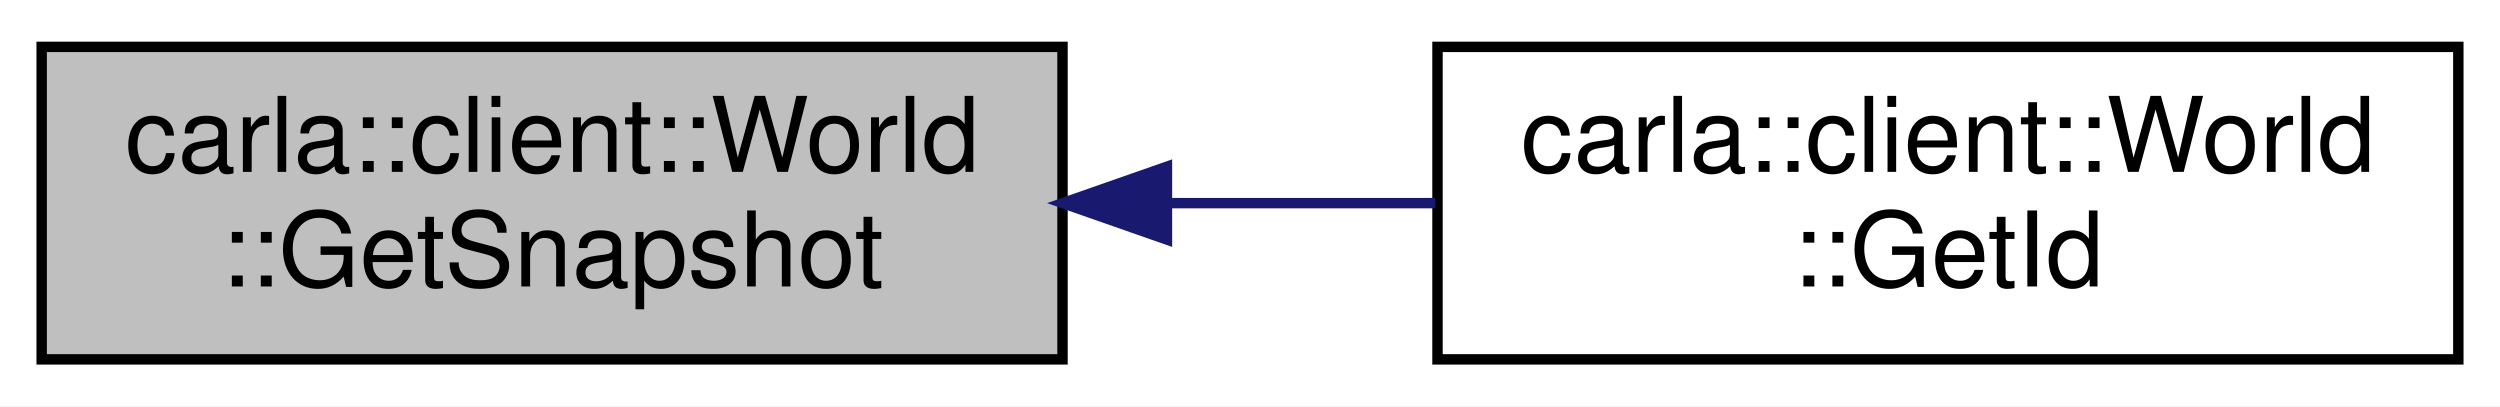
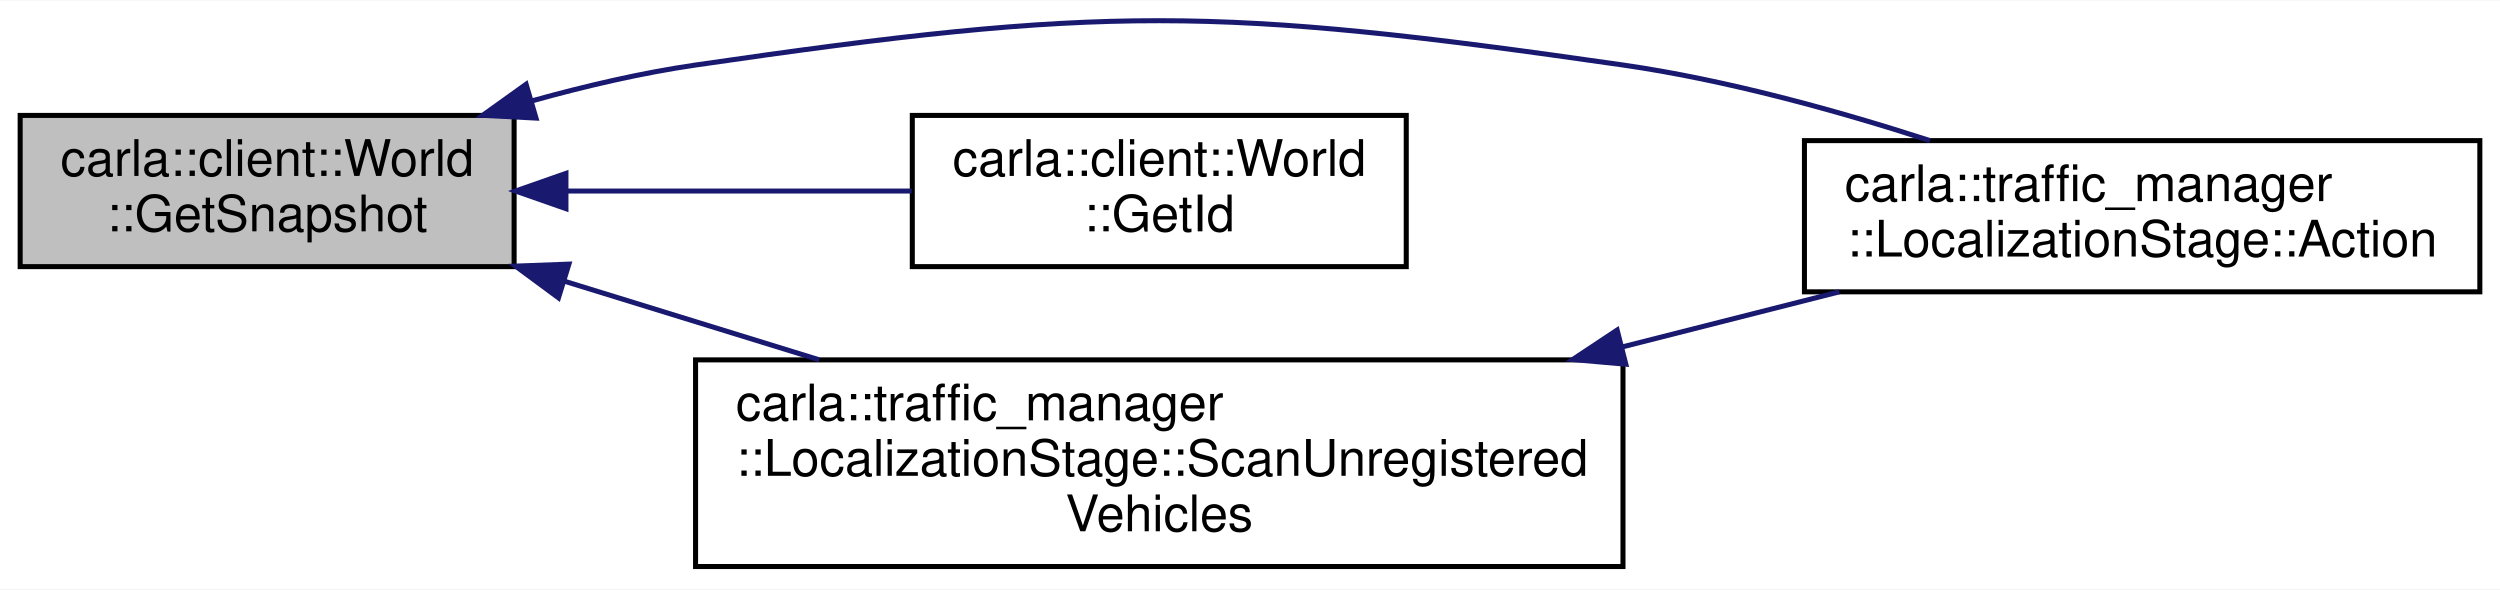
- <svg xmlns="http://www.w3.org/2000/svg" xmlns:xlink="http://www.w3.org/1999/xlink" width="240pt" height="39pt" viewBox="0.00 0.00 240.00 39.00">
-   <g id="graph0" class="graph" transform="scale(1 1) rotate(0) translate(4 35)">
-     <polygon fill="white" stroke="none" points="-4,4 -4,-35 236,-35 236,4 -4,4" />
+ <svg xmlns="http://www.w3.org/2000/svg" xmlns:xlink="http://www.w3.org/1999/xlink" width="496pt" height="117pt" viewBox="0.00 0.00 496.00 116.80">
+   <g id="graph0" class="graph" transform="scale(1 1) rotate(0) translate(4 112.799)">
+     <polygon fill="white" stroke="none" points="-4,4 -4,-112.799 492,-112.799 492,4 -4,4" />
    <g id="node1" class="node">
-       <polygon fill="#bfbfbf" stroke="black" points="0,-0.5 0,-30.5 98,-30.5 98,-0.5 0,-0.5" />
-       <text text-anchor="start" x="8" y="-18.5" font-family="Helvetica,sans-Serif" font-size="10.00">carla::client::World</text>
-       <text text-anchor="middle" x="49" y="-7.5" font-family="Helvetica,sans-Serif" font-size="10.00">::GetSnapshot</text>
+       <polygon fill="#bfbfbf" stroke="black" points="0,-60 0,-90 98,-90 98,-60 0,-60" />
+       <text text-anchor="start" x="8" y="-78" font-family="Helvetica,sans-Serif" font-size="10.00">carla::client::World</text>
+       <text text-anchor="middle" x="49" y="-67" font-family="Helvetica,sans-Serif" font-size="10.00">::GetSnapshot</text>
    </g>
    <g id="node2" class="node">
      <g id="a_node2">
-         <a xlink:href="../../db/d1f/classcarla_1_1client_1_1World.html#ad7f43dddcae96080472088de1af8a86e" target="_top" xlink:title="Get the id of the episode associated with this world. ">
-           <polygon fill="white" stroke="black" points="134,-0.5 134,-30.5 232,-30.5 232,-0.5 134,-0.5" />
-           <text text-anchor="start" x="142" y="-18.5" font-family="Helvetica,sans-Serif" font-size="10.00">carla::client::World</text>
-           <text text-anchor="middle" x="183" y="-7.5" font-family="Helvetica,sans-Serif" font-size="10.00">::GetId</text>
+         <a xlink:href="../../d6/da2/classcarla_1_1traffic__manager_1_1LocalizationStage.html#a5d4109a46221cba4fe8d2f852f277205" target="_top" xlink:title="Implement this method with logic to process data inside the stage. ">
+           <polygon fill="white" stroke="black" points="354,-55 354,-85 488,-85 488,-55 354,-55" />
+           <text text-anchor="start" x="362" y="-73" font-family="Helvetica,sans-Serif" font-size="10.00">carla::traffic_manager</text>
+           <text text-anchor="middle" x="421" y="-62" font-family="Helvetica,sans-Serif" font-size="10.00">::LocalizationStage::Action</text>
        </a>
      </g>
    </g>
    <g id="edge1" class="edge">
-       <path fill="none" stroke="midnightblue" d="M108.292,-15.5C116.809,-15.5 125.5,-15.5 133.786,-15.5" />
-       <polygon fill="midnightblue" stroke="midnightblue" points="108.028,-12 98.028,-15.5 108.028,-19 108.028,-12" />
+       <path fill="none" stroke="midnightblue" d="M101.687,-92.924C112.253,-95.865 123.389,-98.454 134,-100 214.924,-111.787 237.057,-111.656 318,-100 338.462,-97.053 360.544,-90.943 378.91,-85.001" />
+       <polygon fill="midnightblue" stroke="midnightblue" points="102.347,-89.47 91.767,-90.019 100.38,-96.188 102.347,-89.47" />
+     </g>
+     <g id="node3" class="node">
+       <g id="a_node3">
+         <a xlink:href="../../db/d1f/classcarla_1_1client_1_1World.html#ad7f43dddcae96080472088de1af8a86e" target="_top" xlink:title="Get the id of the episode associated with this world. ">
+           <polygon fill="white" stroke="black" points="177,-60 177,-90 275,-90 275,-60 177,-60" />
+           <text text-anchor="start" x="185" y="-78" font-family="Helvetica,sans-Serif" font-size="10.00">carla::client::World</text>
+           <text text-anchor="middle" x="226" y="-67" font-family="Helvetica,sans-Serif" font-size="10.00">::GetId</text>
+         </a>
+       </g>
+     </g>
+     <g id="edge2" class="edge">
+       <path fill="none" stroke="midnightblue" d="M108.287,-75C130.55,-75 155.663,-75 176.875,-75" />
+       <polygon fill="midnightblue" stroke="midnightblue" points="108.283,-71.5 98.283,-75 108.283,-78.5 108.283,-71.5" />
+     </g>
+     <g id="node4" class="node">
+       <g id="a_node4">
+         <a xlink:href="../../d6/da2/classcarla_1_1traffic__manager_1_1LocalizationStage.html#a1d47d833e5d7c2fc58ec0da3b83927ac" target="_top" xlink:title="Method to scan for unregistered actors and update their grid positioning. ">
+           <polygon fill="white" stroke="black" points="134,-0.5 134,-41.5 318,-41.5 318,-0.5 134,-0.5" />
+           <text text-anchor="start" x="142" y="-29.5" font-family="Helvetica,sans-Serif" font-size="10.00">carla::traffic_manager</text>
+           <text text-anchor="start" x="142" y="-18.5" font-family="Helvetica,sans-Serif" font-size="10.00">::LocalizationStage::ScanUnregistered</text>
+           <text text-anchor="middle" x="226" y="-7.5" font-family="Helvetica,sans-Serif" font-size="10.00">Vehicles</text>
+         </a>
+       </g>
+     </g>
+     <g id="edge3" class="edge">
+       <path fill="none" stroke="midnightblue" d="M108.123,-57.065C124.277,-52.08 141.943,-46.629 158.536,-41.509" />
+       <polygon fill="midnightblue" stroke="midnightblue" points="106.806,-53.808 98.283,-60.101 108.87,-60.497 106.806,-53.808" />
+     </g>
+     <g id="edge4" class="edge">
+       <path fill="none" stroke="midnightblue" d="M318.05,-44.116C332.614,-47.814 347.344,-51.554 360.907,-54.997" />
+       <polygon fill="midnightblue" stroke="midnightblue" points="318.564,-40.636 308.01,-41.567 316.842,-47.421 318.564,-40.636" />
    </g>
  </g>
</svg>
